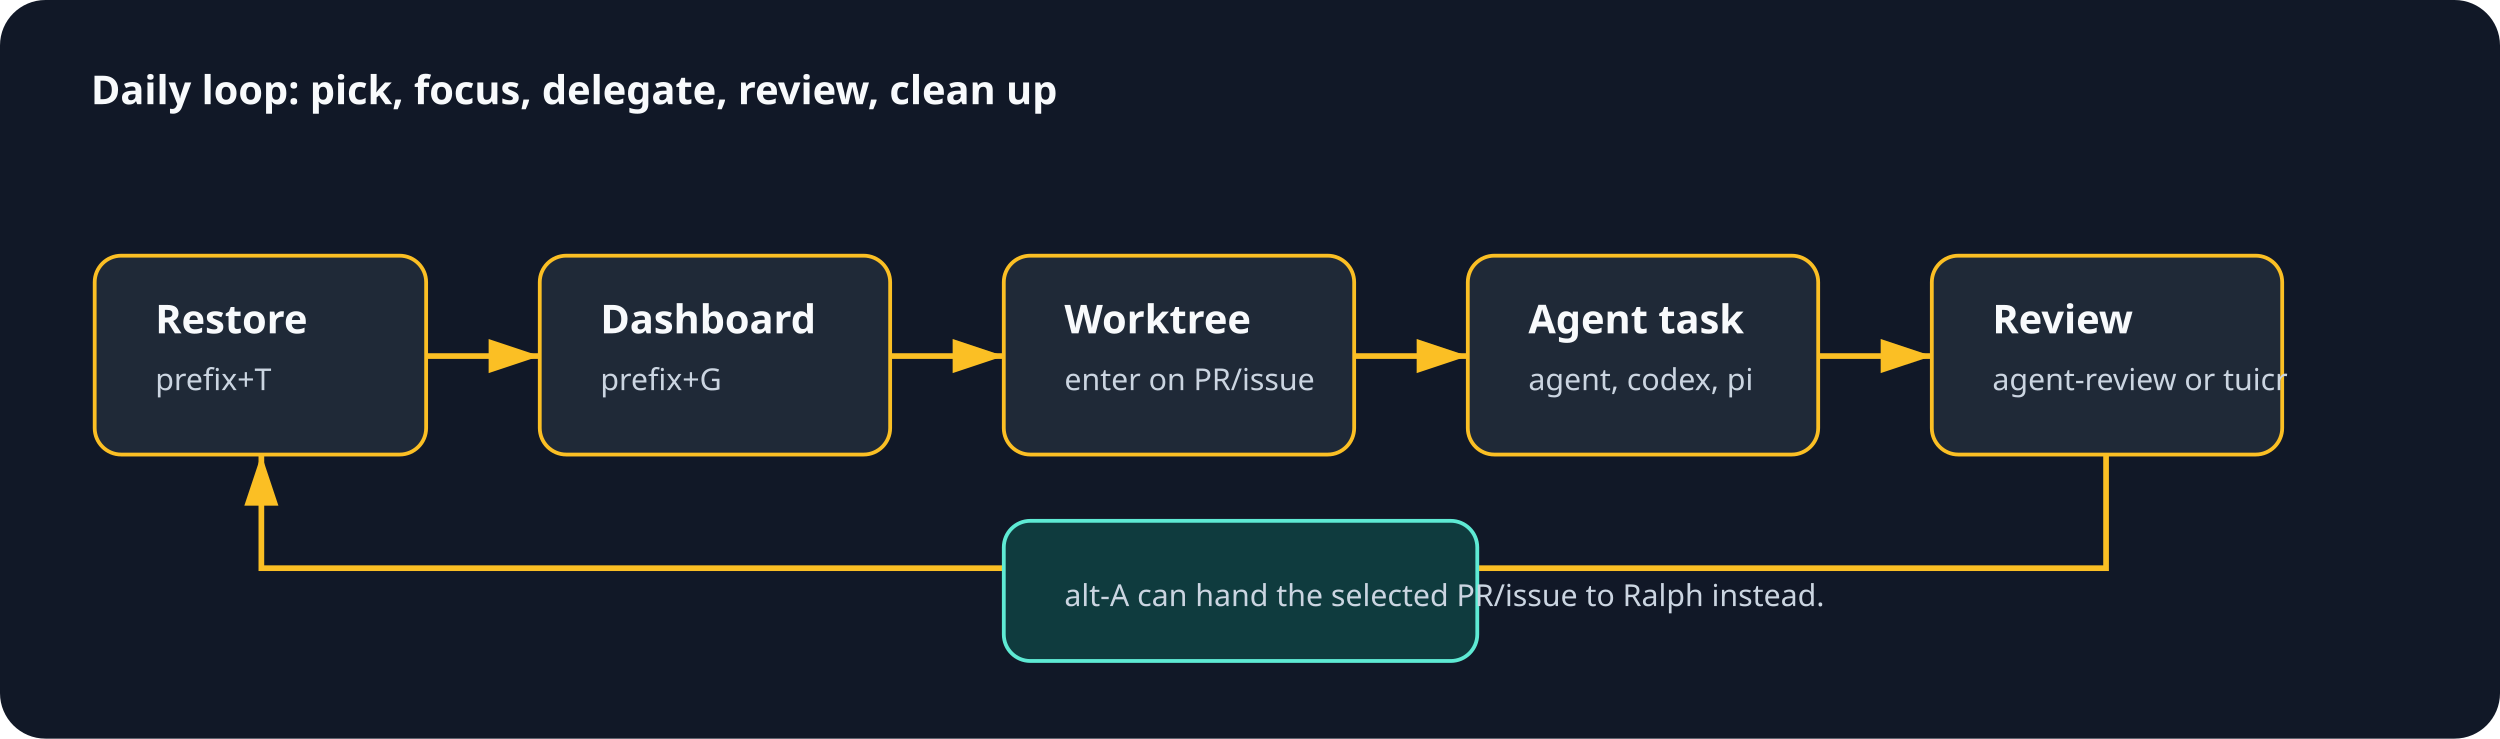
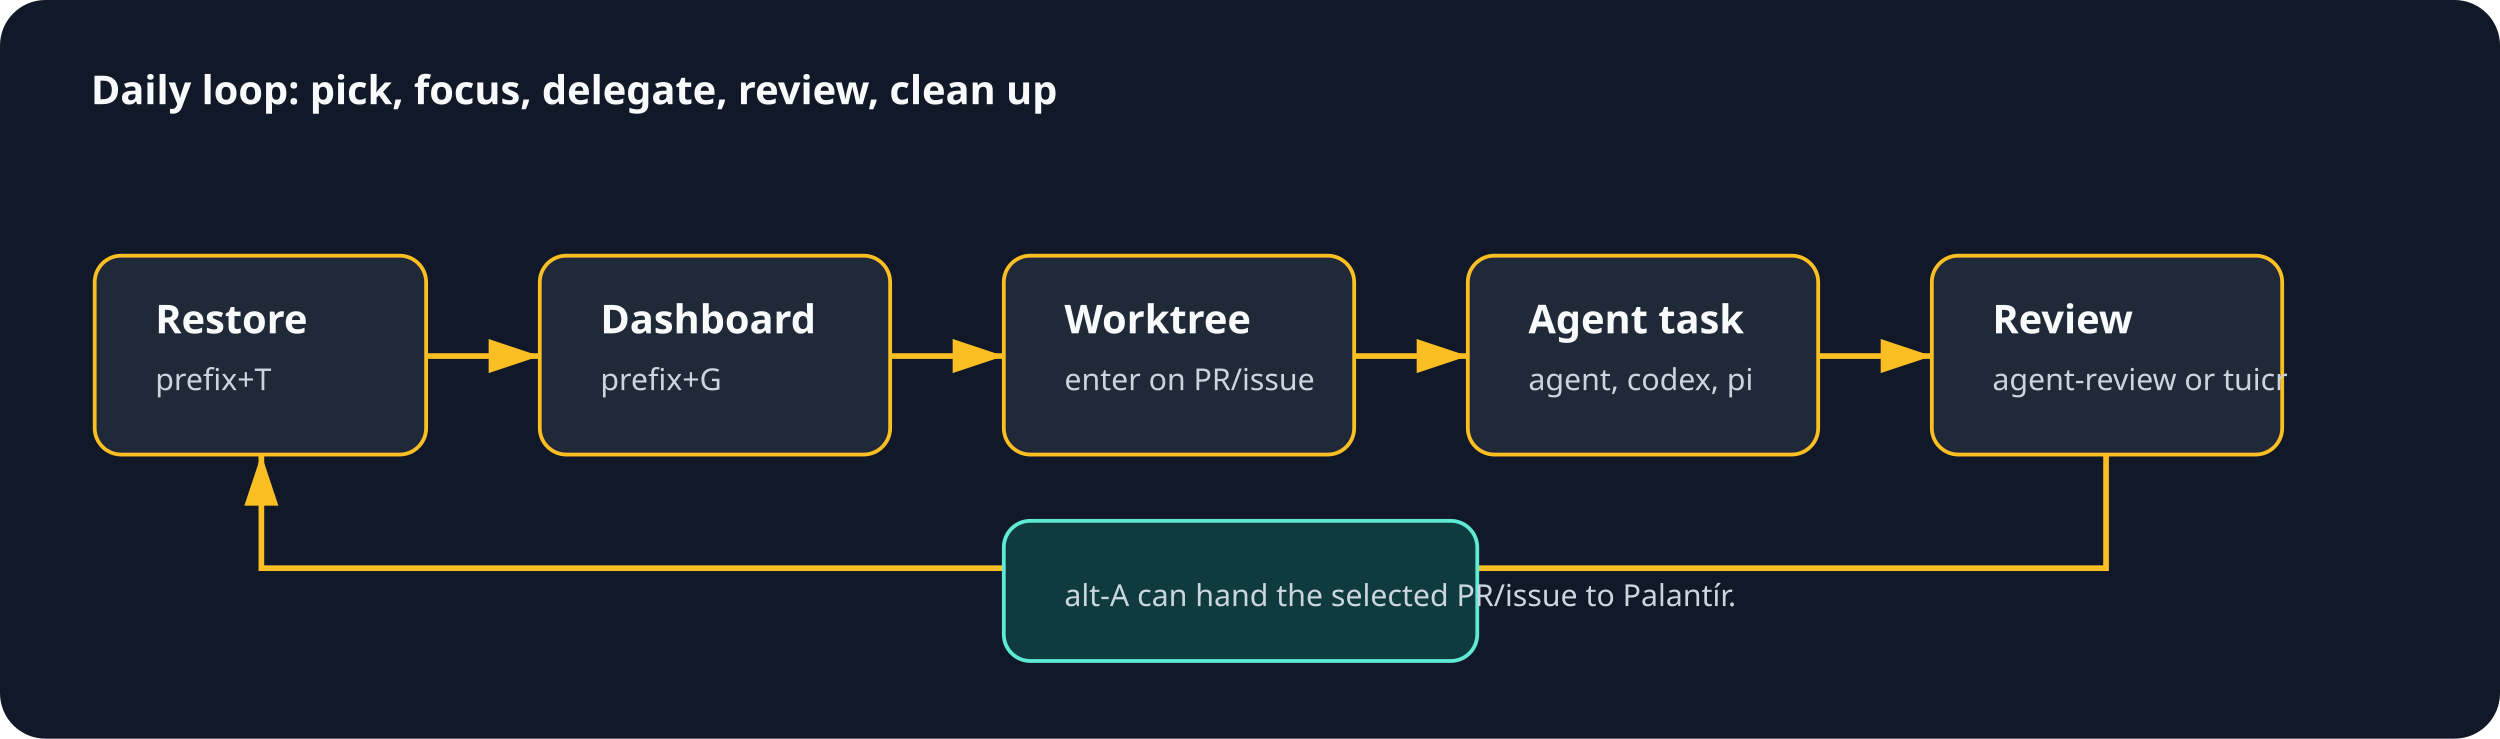
<svg xmlns="http://www.w3.org/2000/svg" width="1320" height="390" viewBox="0 0 1320 390" role="img" aria-labelledby="title desc">
  <defs>
    <marker id="arrow" markerWidth="10" markerHeight="10" refX="9" refY="3" orient="auto" markerUnits="strokeWidth">
      <path d="M0,0 L0,6 L9,3 z" fill="#fbbf24" />
    </marker>
    <style>
      .bg{fill:#111827}.box{fill:#1f2937;stroke:#fbbf24;stroke-width:2;rx:14}.alt{fill:#0f3b3e;stroke:#5eead4;stroke-width:2;rx:14}.text{fill:#f8fafc;font:650 21px system-ui,sans-serif}.small{fill:#cbd5e1;font:500 16px system-ui,sans-serif}.line{stroke:#fbbf24;stroke-width:3;fill:none;marker-end:url(#arrow)}
    </style>
  </defs>
  <rect class="bg" width="1320" height="390" rx="24" />
  <text class="text" x="48" y="55">Daily loop: pick, focus, delegate, review, clean up</text>
  <rect class="box" x="50" y="135" width="175" height="105" />
  <text class="text" x="82" y="176">Restore</text>
  <text class="small" x="82" y="206">prefix+T</text>
  <path class="line" d="M225 188 H285" />
  <rect class="box" x="285" y="135" width="185" height="105" />
  <text class="text" x="317" y="176">Dashboard</text>
  <text class="small" x="317" y="206">prefix+G</text>
  <path class="line" d="M470 188 H530" />
  <rect class="box" x="530" y="135" width="185" height="105" />
  <text class="text" x="562" y="176">Worktree</text>
  <text class="small" x="562" y="206">enter on PR/issue</text>
  <path class="line" d="M715 188 H775" />
  <rect class="box" x="775" y="135" width="185" height="105" />
  <text class="text" x="807" y="176">Agent task</text>
  <text class="small" x="807" y="206">agent, codex, pi</text>
  <path class="line" d="M960 188 H1020" />
  <rect class="box" x="1020" y="135" width="185" height="105" />
  <text class="text" x="1052" y="176">Review</text>
  <text class="small" x="1052" y="206">agent-review or tuicr</text>
  <path class="line" d="M1112 240 V300 H138 V240" />
  <rect class="alt" x="530" y="275" width="250" height="74" />
-   <text class="small" x="562" y="320">alt-A can hand the selected PR/issue to Ralph instead.</text>
+   <text class="small" x="562" y="320">alt-A can hand the selected PR/issue to Palantír.</text>
</svg>
